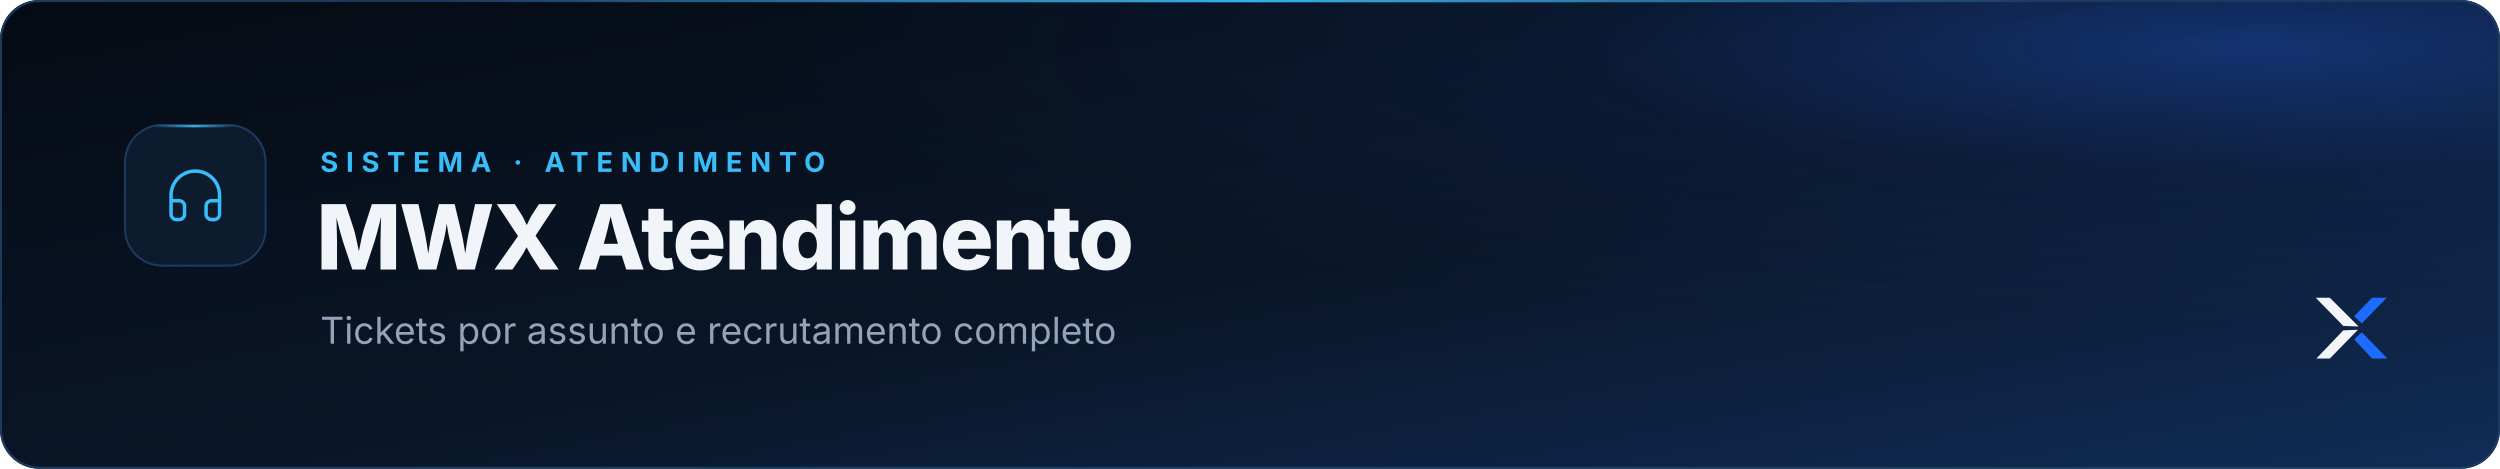
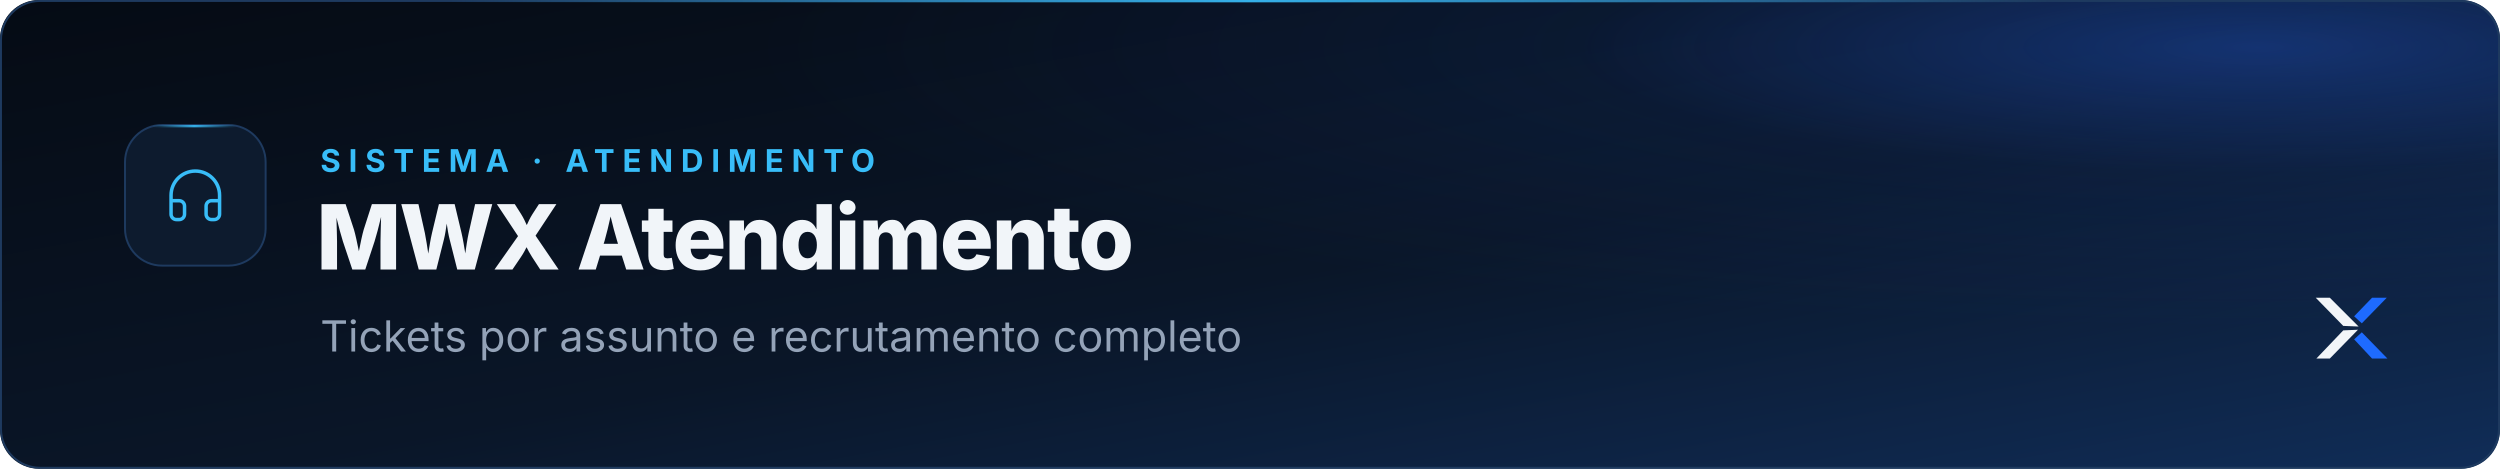
<svg xmlns="http://www.w3.org/2000/svg" width="1280" height="240" viewBox="0 0 1280 240" role="img" aria-label="MWX Atendimento — Tickets por assunto e recrutamento completo" font-family="'Segoe UI', 'Inter', 'Helvetica Neue', Arial, sans-serif">
  <defs>
    <linearGradient id="bgdatendimento" x1="0" y1="0" x2="1" y2="1">
      <stop offset="0" stop-color="#050B14" />
      <stop offset=".55" stop-color="#0A1628" />
      <stop offset="1" stop-color="#102D58" />
    </linearGradient>
    <radialGradient id="glowdatendimento" cx="0.9" cy="0.1" r=".6">
      <stop offset="0" stop-color="#2563EB" stop-opacity=".38" />
      <stop offset=".45" stop-color="#2563EB" stop-opacity=".08" />
      <stop offset="1" stop-color="#2563EB" stop-opacity="0" />
    </radialGradient>
    <linearGradient id="edgedatendimento" x1="0" y1="0" x2="1" y2="0">
      <stop offset="0" stop-color="#38BDF8" stop-opacity="0" />
      <stop offset=".5" stop-color="#38BDF8" stop-opacity=".9" />
      <stop offset="1" stop-color="#38BDF8" stop-opacity="0" />
    </linearGradient>
    <clipPath id="clipdatendimento">
      <rect width="1280" height="240" rx="20" />
    </clipPath>
  </defs>
  <g clip-path="url(#clipdatendimento)">
    <rect width="1280" height="240" fill="url(#bgdatendimento)" />
    <rect width="1280" height="240" fill="url(#glowdatendimento)" />
  </g>
  <rect x=".5" y=".5" width="1279" height="239" rx="20" fill="none" stroke="#1E3A5F" />
  <rect x="230" y="0" width="819" height="1.2" fill="url(#edgedatendimento)" />
  <rect x="64" y="64" width="72" height="72" rx="19" fill="#0D1B2E" stroke="#1E3A5F" />
  <rect x="78" y="64" width="43" height="1.2" fill="url(#edgedatendimento)" />
  <g transform="translate(83.44 83.44) scale(1.38)" fill="none" stroke="#38BDF8" stroke-width="1.30" stroke-linecap="round" stroke-linejoin="round" color="#38BDF8">
    <path d="M3 14h3a2 2 0 0 1 2 2v3a2 2 0 0 1-2 2H5a2 2 0 0 1-2-2v-7a9 9 0 0 1 18 0v7a2 2 0 0 1-2 2h-1a2 2 0 0 1-2-2v-3a2 2 0 0 1 2-2h3" />
  </g>
-   <text x="164" y="88" fill="#38BDF8" font-size="14" font-weight="700" letter-spacing="4">SISTEMA · ATENDIMENTO</text>
+   <text x="164" y="88" fill="#38BDF8" font-size="16" font-weight="700" letter-spacing="4">SISTEMA · ATENDIMENTO</text>
  <text x="162" y="138" fill="#F1F5F9" font-size="46" font-weight="800" letter-spacing="-1">MWX Atendimento</text>
-   <text x="164" y="176" fill="#94A3B8" font-size="19">Tickets por assunto e recrutamento completo</text>
+   <text x="164" y="180" fill="#94A3B8" font-size="22">Tickets por assunto e recrutamento completo</text>
  <g transform="translate(1184 150.79) scale(0.3279)">
    <g fill="#F2F5F8">
      <path d="M 71,55 L 48,56 L 6,100 L 27,100 Z" />
      <path d="M 5,5 L 48,49 L 72,50 L 27,5 Z" />
    </g>
    <g fill="#1E6BFF">
      <path d="M 65,70 L 93,100 L 117,100 L 77,59 Z" />
      <path d="M 116,5 L 93,5 L 65,34 L 77,45 Z" />
    </g>
  </g>
</svg>
